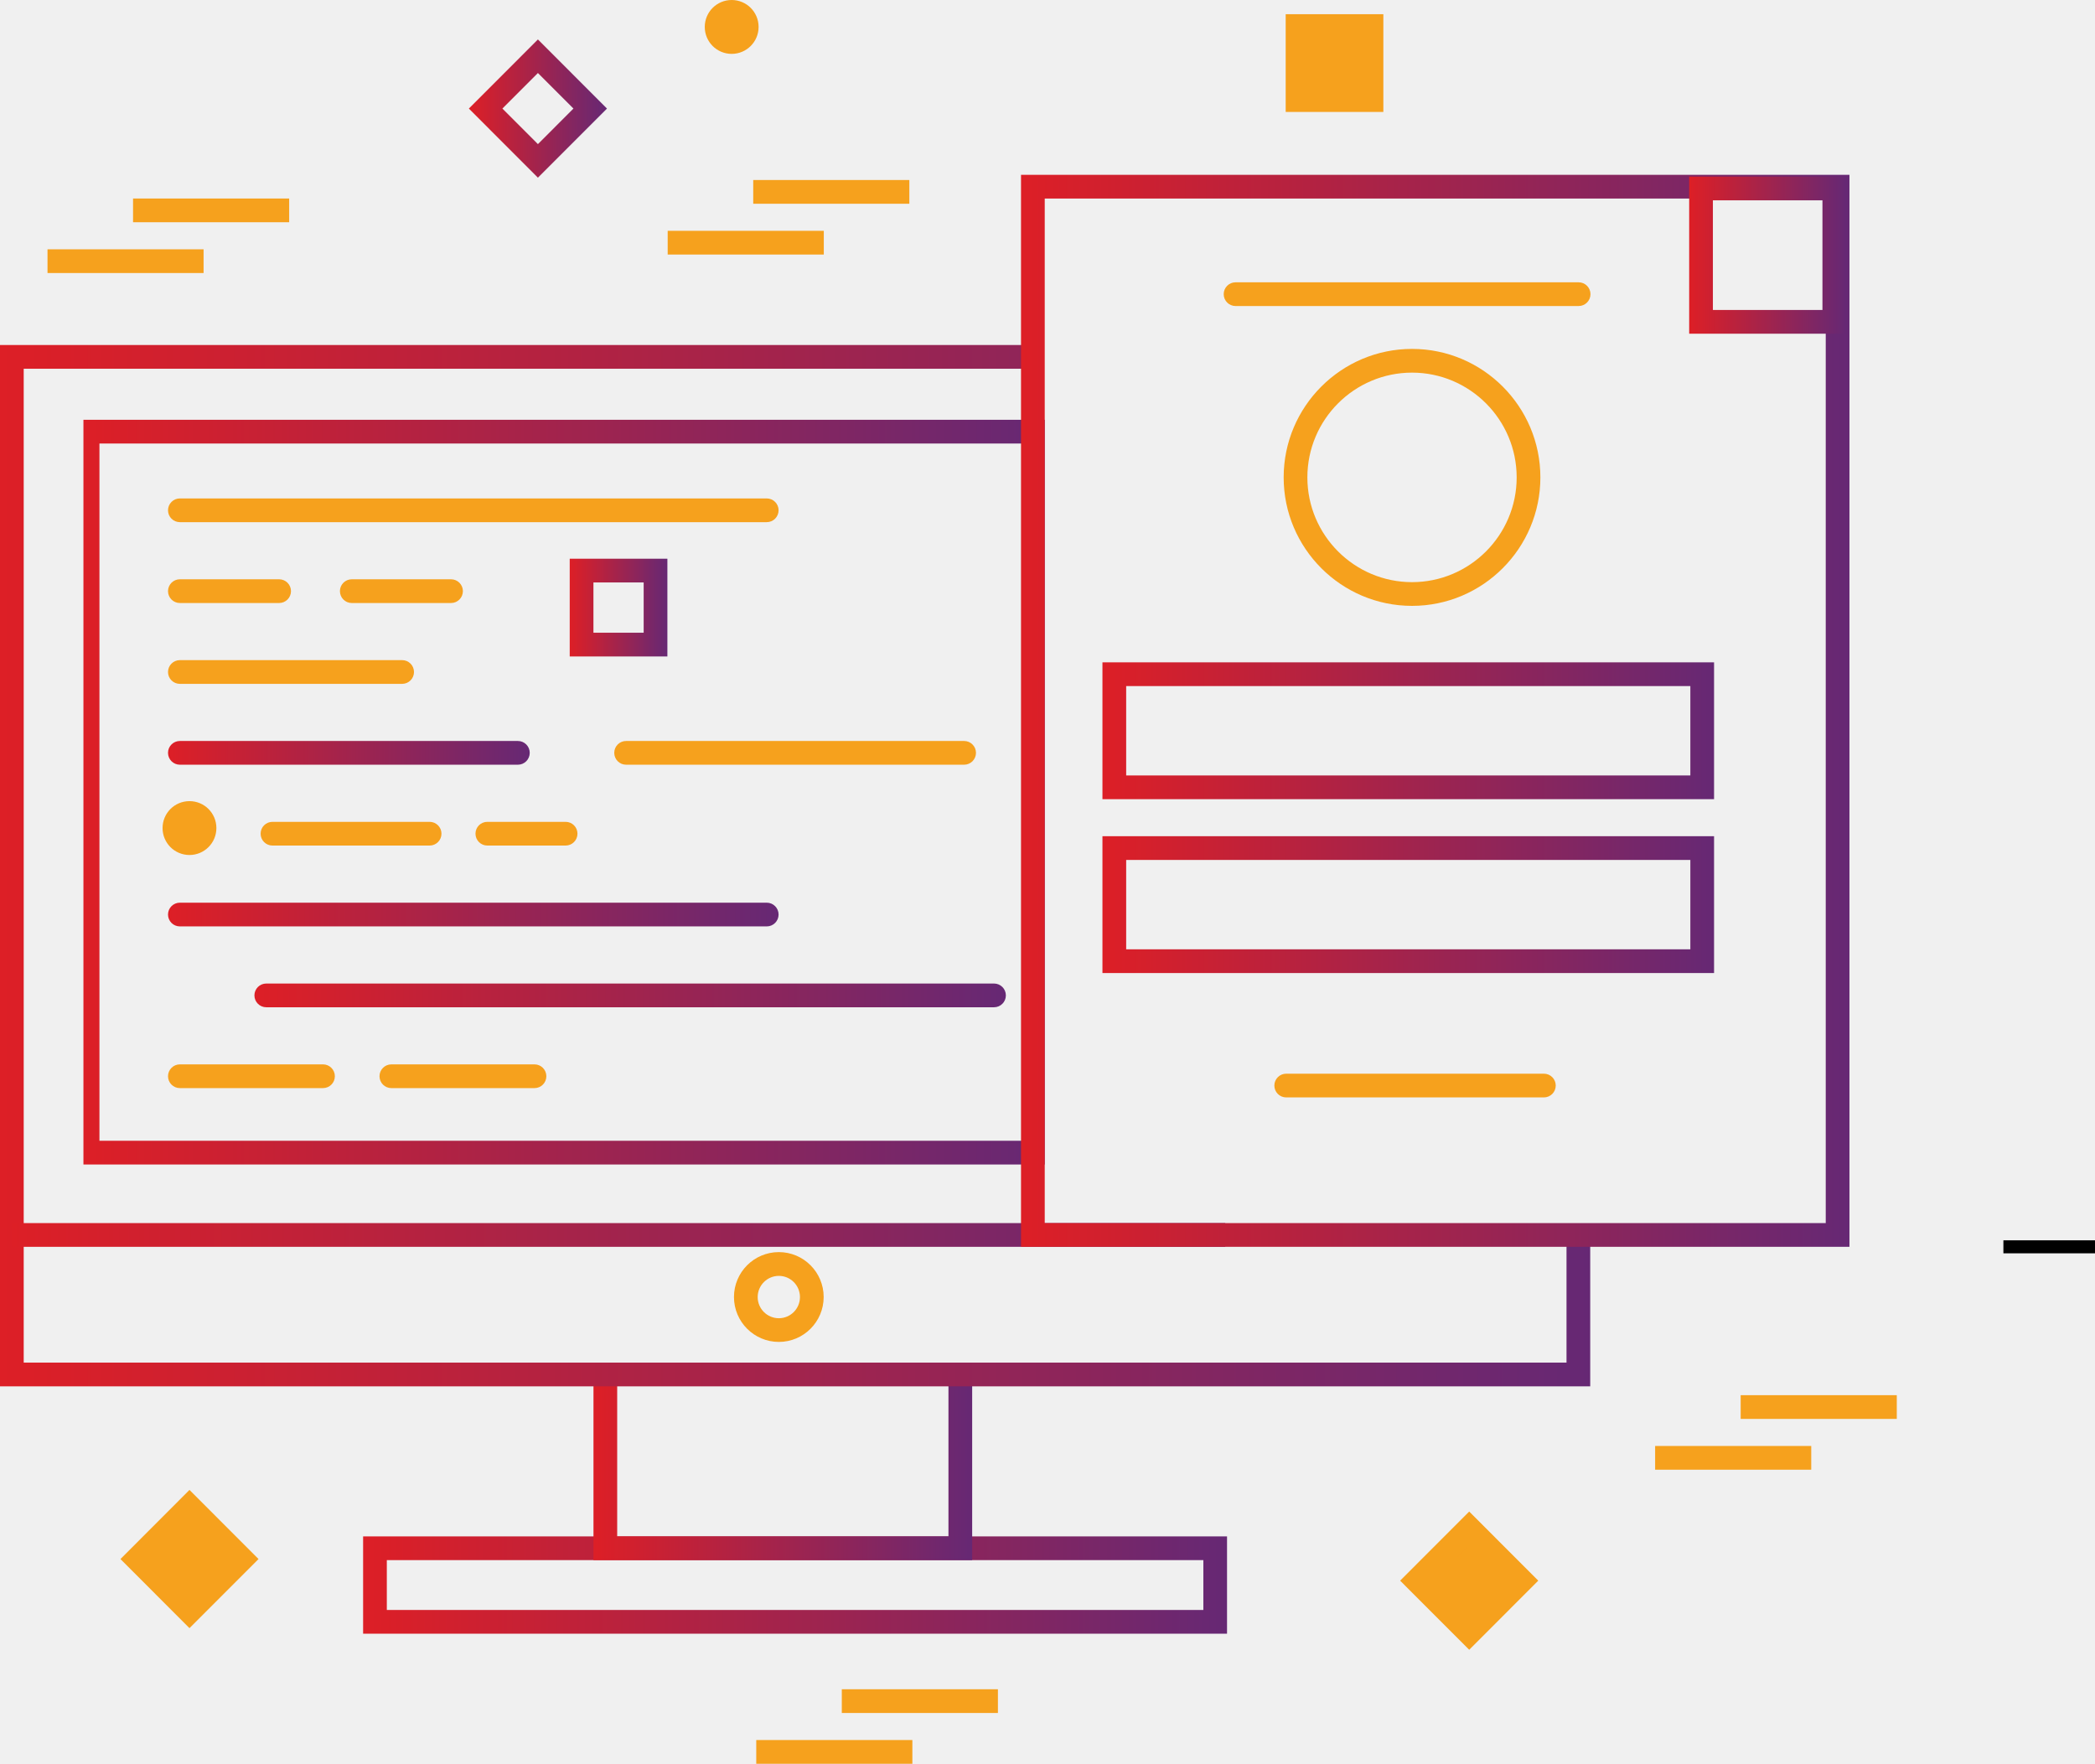
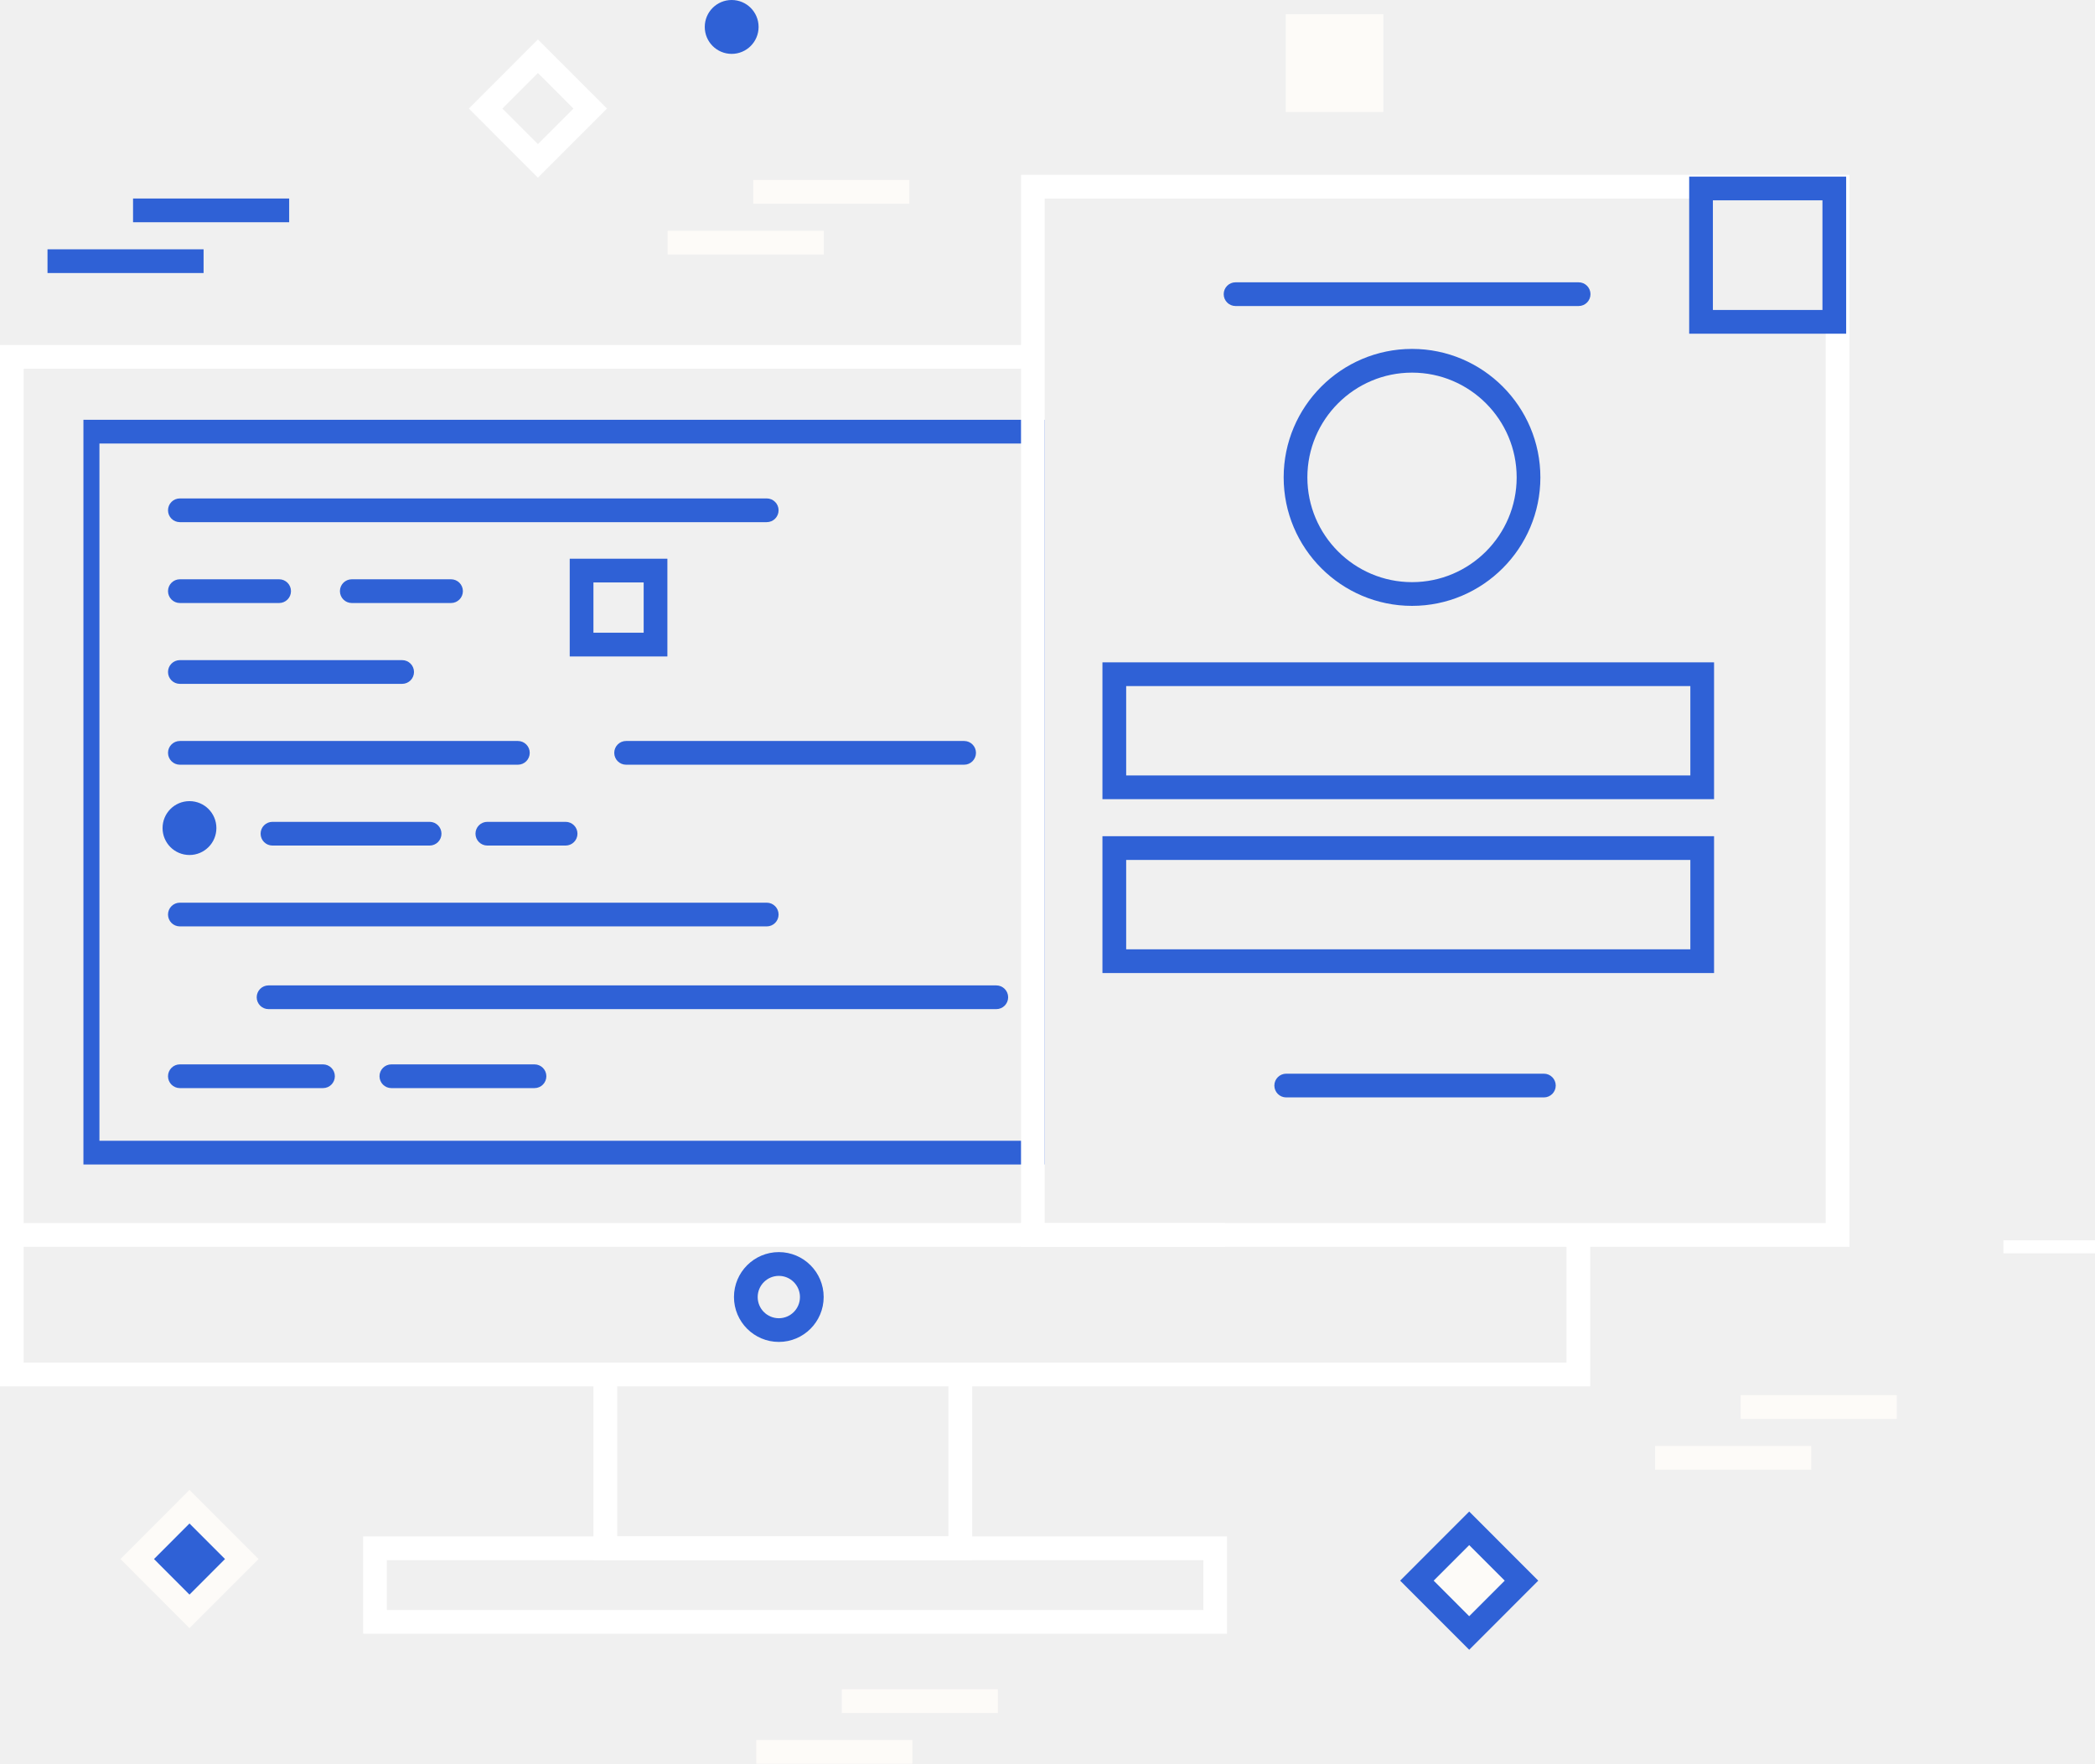
<svg xmlns="http://www.w3.org/2000/svg" width="253" height="213" viewBox="0 0 253 213" fill="none">
-   <g clip-path="url(#clip0_201_35)">
-     <path d="M148.185 197.29H43.851V185.54H148.18V197.29H148.185ZM46.72 194.425H145.322V188.405H46.714V194.425H46.72Z" fill="url(#paint0_linear_201_35)" />
-     <path d="M117.403 188.405H71.671V165.986H74.534V185.54H114.539V165.986H117.403V188.405Z" fill="url(#paint1_linear_201_35)" />
-     <path d="M189.178 164.553H2.863V44.53H124.232V41.664H0V167.419H192.041V150.062H189.178V164.553Z" fill="url(#paint2_linear_201_35)" />
-     <path d="M147.966 147.704H1.432V150.57H147.966V147.704Z" fill="url(#paint3_linear_201_35)" />
-     <path d="M126.166 140.628H10.075V50.695H126.166V140.628ZM12.008 137.762H124.232V53.561H12.008V137.762Z" fill="url(#paint4_linear_201_35)" />
-     <path d="M223.346 150.569H123.302V21.112H223.346V150.569ZM126.166 147.704H220.483V23.977H126.166V147.704Z" fill="url(#paint5_linear_201_35)" />
-     <path d="M206.996 96.511H133.136V79.986H206.996V96.511ZM136 93.646H204.133V82.852H136V93.646Z" fill="url(#paint6_linear_201_35)" />
-     <path d="M206.996 117.508H133.136V100.983H206.996V117.508ZM136 114.642H204.133V103.849H136V114.642Z" fill="url(#paint7_linear_201_35)" />
-     <path d="M190.641 34.092H149.209C148.419 34.092 147.778 34.733 147.778 35.525C147.778 36.316 148.419 36.957 149.209 36.957H190.641C191.432 36.957 192.073 36.316 192.073 35.525C192.073 34.733 191.432 34.092 190.641 34.092Z" fill="#F6A11D" />
-     <path d="M222.949 40.299H203.992V21.326H222.949V40.299ZM206.855 37.433H220.086V24.192H206.855V37.433Z" fill="url(#paint8_linear_201_35)" />
-     <path d="M170.523 73.167C161.975 73.167 155.02 66.206 155.02 57.651C155.02 49.095 161.975 42.135 170.523 42.135C179.072 42.135 186.022 49.095 186.022 57.651C186.022 66.206 179.067 73.167 170.523 73.167ZM170.523 45C163.553 45 157.883 50.674 157.883 57.651C157.883 64.627 163.553 70.301 170.523 70.301C177.494 70.301 183.158 64.627 183.158 57.651C183.158 50.674 177.489 45 170.523 45Z" fill="#F6A11D" />
-     <path d="M92.593 60.192H21.722C20.931 60.192 20.29 60.834 20.29 61.625C20.29 62.416 20.931 63.058 21.722 63.058H92.593C93.383 63.058 94.025 62.416 94.025 61.625C94.025 60.834 93.383 60.192 92.593 60.192Z" fill="#F6A11D" />
-     <path d="M48.564 79.719H21.722C20.931 79.719 20.29 80.361 20.29 81.152C20.29 81.944 20.931 82.585 21.722 82.585H48.564C49.355 82.585 49.996 81.944 49.996 81.152C49.996 80.361 49.355 79.719 48.564 79.719Z" fill="#F6A11D" />
-     <path d="M33.709 69.956H21.722C20.931 69.956 20.29 70.597 20.29 71.389C20.29 72.18 20.931 72.822 21.722 72.822H33.709C34.499 72.822 35.14 72.18 35.14 71.389C35.14 70.597 34.499 69.956 33.709 69.956Z" fill="#F6A11D" />
-     <path d="M62.542 89.483H21.722C20.931 89.483 20.29 90.125 20.29 90.916C20.29 91.707 20.931 92.349 21.722 92.349H62.542C63.333 92.349 63.974 91.707 63.974 90.916C63.974 90.125 63.333 89.483 62.542 89.483Z" fill="url(#paint9_linear_201_35)" />
-     <path d="M92.593 109.01H21.722C20.931 109.01 20.29 109.652 20.29 110.443C20.29 111.234 20.931 111.876 21.722 111.876H92.593C93.383 111.876 94.025 111.234 94.025 110.443C94.025 109.652 93.383 109.01 92.593 109.01Z" fill="url(#paint10_linear_201_35)" />
-     <path d="M51.882 99.247H32.904C32.113 99.247 31.472 99.888 31.472 100.679C31.472 101.471 32.113 102.112 32.904 102.112H51.882C52.673 102.112 53.314 101.471 53.314 100.679C53.314 99.888 52.673 99.247 51.882 99.247Z" fill="#F6A11D" />
-     <path d="M120.042 118.774H32.157C31.366 118.774 30.725 119.415 30.725 120.207C30.725 120.998 31.366 121.64 32.157 121.64H120.042C120.832 121.64 121.473 120.998 121.473 120.207C121.473 119.415 120.832 118.774 120.042 118.774Z" fill="url(#paint11_linear_201_35)" />
-     <path d="M39.007 128.537H21.722C20.931 128.537 20.29 129.179 20.29 129.97C20.29 130.762 20.931 131.403 21.722 131.403H39.007C39.798 131.403 40.439 130.762 40.439 129.97C40.439 129.179 39.798 128.537 39.007 128.537Z" fill="#F6A11D" />
-     <path d="M116.431 89.483H75.611C74.82 89.483 74.179 90.125 74.179 90.916C74.179 91.707 74.82 92.349 75.611 92.349H116.431C117.222 92.349 117.863 91.707 117.863 90.916C117.863 90.125 117.222 89.483 116.431 89.483Z" fill="#F6A11D" />
-     <path d="M64.549 128.537H47.263C46.472 128.537 45.831 129.179 45.831 129.97C45.831 130.762 46.472 131.403 47.263 131.403H64.549C65.339 131.403 65.98 130.762 65.98 129.97C65.98 129.179 65.339 128.537 64.549 128.537Z" fill="#F6A11D" />
-     <path d="M68.305 99.247H58.853C58.062 99.247 57.421 99.888 57.421 100.679C57.421 101.471 58.062 102.112 58.853 102.112H68.305C69.096 102.112 69.737 101.471 69.737 100.679C69.737 99.888 69.096 99.247 68.305 99.247Z" fill="#F6A11D" />
-     <path d="M94.056 162.054C91.067 162.054 88.637 159.622 88.637 156.631C88.637 153.639 91.067 151.208 94.056 151.208C97.045 151.208 99.469 153.639 99.469 156.631C99.469 159.622 97.045 162.054 94.056 162.054ZM94.056 154.079C92.65 154.079 91.501 155.224 91.501 156.636C91.501 158.048 92.645 159.193 94.056 159.193C95.467 159.193 96.606 158.048 96.606 156.636C96.606 155.224 95.462 154.079 94.056 154.079Z" fill="#F6A11D" />
-     <path d="M54.469 69.956H42.482C41.691 69.956 41.05 70.597 41.05 71.389C41.05 72.18 41.691 72.822 42.482 72.822H54.469C55.26 72.822 55.901 72.18 55.901 71.389C55.901 70.597 55.26 69.956 54.469 69.956Z" fill="#F6A11D" />
-     <path d="M186.445 129.662H155.328C154.537 129.662 153.896 130.303 153.896 131.095C153.896 131.886 154.537 132.528 155.328 132.528H186.445C187.236 132.528 187.877 131.886 187.877 131.095C187.877 130.303 187.236 129.662 186.445 129.662Z" fill="#F6A11D" />
-     <path d="M64.961 21.457L56.622 13.111L64.961 4.764L73.301 13.111L64.961 21.457ZM60.671 13.111L64.961 17.404L69.251 13.111L64.961 8.817L60.671 13.111Z" fill="url(#paint12_linear_201_35)" />
-     <path d="M177.429 184.566L171.115 190.886L177.429 197.205L183.744 190.886L177.429 184.566Z" fill="#F6A11D" />
-     <path d="M177.426 199.231L169.086 190.884L177.426 182.538L185.766 190.884L177.426 199.231ZM173.136 190.884L177.426 195.178L181.716 190.884L177.426 186.591L173.136 190.884Z" fill="#F6A11D" />
-     <path d="M22.889 181.954L16.575 188.274L22.889 194.593L29.203 188.274L22.889 181.954Z" fill="#F6A11D" />
-     <path d="M22.882 196.621L14.547 188.275L22.882 179.928L31.221 188.275L22.882 196.621ZM18.597 188.275L22.882 192.568L27.172 188.275L22.882 183.981L18.597 188.275Z" fill="#F6A11D" />
-     <path d="M80.596 79.275H68.802V67.472H80.596V79.275ZM71.665 76.409H77.732V70.338H71.665V76.409Z" fill="url(#paint13_linear_201_35)" />
-     <path d="M165.622 3.148H156.692V12.085H165.622V3.148Z" fill="#F6A11D" />
-     <path d="M167.059 13.518H155.265V1.715H167.059V13.518ZM158.129 10.653H164.196V4.581H158.129V10.653Z" fill="#F6A11D" />
-     <path d="M24.585 30.107H5.737V32.972H24.585V30.107Z" fill="#F6A11D" />
-     <path d="M34.921 23.972H16.068V26.838H34.921V23.972Z" fill="#F6A11D" />
-     <path d="M110.181 210.134H91.328V213H110.181V210.134Z" fill="#F6A11D" />
-     <path d="M120.512 204H101.659V206.866H120.512V204Z" fill="#F6A11D" />
-     <path d="M218.732 174.62H199.879V177.486H218.732V174.62Z" fill="#F6A11D" />
-     <path d="M229.063 168.486H210.21V171.352H229.063V168.486Z" fill="#F6A11D" />
-     <path d="M99.485 27.873H80.632V30.739H99.485V27.873Z" fill="#F6A11D" />
-     <path d="M109.816 21.739H90.963V24.605H109.816V21.739Z" fill="#F6A11D" />
-     <path d="M91.611 3.253C91.611 5.047 90.158 6.506 88.36 6.506C86.563 6.506 85.11 5.052 85.11 3.253C85.11 1.454 86.563 0 88.36 0C90.158 0 91.611 1.454 91.611 3.253Z" fill="#F6A11D" />
-     <path d="M26.132 100C26.132 101.793 24.679 103.252 22.882 103.252C21.084 103.252 19.632 101.799 19.632 100C19.632 98.201 21.084 96.747 22.882 96.747C24.679 96.747 26.132 98.201 26.132 100Z" fill="#F6A11D" />
-     <path d="M253 149.785H241.938V151.354H253V149.785Z" fill="#010101" />
+   <g clip-path="url(#clip0_285_236)">
+     <path d="M148.185 197.29H43.851V185.54H148.18V197.29H148.185ZM46.72 194.425H145.322V188.405H46.715V194.425H46.72Z" fill="white" />
+     <path d="M117.403 188.405H71.671V165.986H74.534V185.54H114.539V165.986H117.403V188.405Z" fill="white" />
+     <path d="M189.178 164.553H2.863V44.53H124.232V41.664H0V167.419H192.041V150.062H189.178V164.553Z" fill="white" />
+     <path d="M147.966 147.704H1.432V150.57H147.966V147.704Z" fill="white" />
+     <path d="M126.166 140.628H10.075V50.695H126.166V140.628ZM12.008 137.762H124.232V53.561H12.008V137.762Z" fill="#2F61D6" />
+     <path d="M223.346 150.569H123.302V21.112H223.346V150.569ZM126.165 147.704H220.483V23.977H126.165V147.704Z" fill="white" />
+     <path d="M206.996 96.511H133.136V79.986H206.996V96.511ZM136 93.646H204.133V82.852H136V93.646Z" fill="#2F61D6" />
+     <path d="M206.996 117.508H133.136V100.983H206.996V117.508ZM136 114.642H204.133V103.849H136V114.642Z" fill="#2F61D6" />
+     <path d="M190.641 34.092H149.209C148.419 34.092 147.778 34.733 147.778 35.525C147.778 36.316 148.419 36.957 149.209 36.957H190.641C191.432 36.957 192.073 36.316 192.073 35.525C192.073 34.733 191.432 34.092 190.641 34.092Z" fill="#2F61D6" />
+     <path d="M222.949 40.299H203.992V21.326H222.949V40.299ZM206.855 37.433H220.086V24.192H206.855V37.433Z" fill="#2F61D6" />
+     <path d="M170.523 73.167C161.975 73.167 155.02 66.206 155.02 57.651C155.02 49.095 161.975 42.135 170.523 42.135C179.072 42.135 186.022 49.095 186.022 57.651C186.022 66.206 179.067 73.167 170.523 73.167ZM170.523 45C163.553 45 157.883 50.674 157.883 57.651C157.883 64.627 163.553 70.301 170.523 70.301C177.494 70.301 183.158 64.627 183.158 57.651C183.158 50.674 177.489 45 170.523 45Z" fill="#2F61D6" />
+     <path d="M92.593 60.192H21.722C20.931 60.192 20.29 60.834 20.29 61.625C20.29 62.416 20.931 63.058 21.722 63.058H92.593C93.384 63.058 94.025 62.416 94.025 61.625C94.025 60.834 93.384 60.192 92.593 60.192Z" fill="#2F61D6" />
+     <path d="M48.564 79.719H21.722C20.931 79.719 20.29 80.361 20.29 81.152C20.29 81.944 20.931 82.585 21.722 82.585H48.564C49.355 82.585 49.996 81.944 49.996 81.152C49.996 80.361 49.355 79.719 48.564 79.719Z" fill="#2F61D6" />
+     <path d="M33.709 69.956H21.722C20.931 69.956 20.29 70.597 20.29 71.389C20.29 72.18 20.931 72.822 21.722 72.822H33.709C34.499 72.822 35.14 72.18 35.14 71.389C35.14 70.597 34.499 69.956 33.709 69.956Z" fill="#2F61D6" />
+     <path d="M62.542 89.483H21.722C20.931 89.483 20.29 90.125 20.29 90.916C20.29 91.707 20.931 92.349 21.722 92.349H62.542C63.333 92.349 63.974 91.707 63.974 90.916C63.974 90.125 63.333 89.483 62.542 89.483Z" fill="#2F61D6" />
+     <path d="M92.593 109.01H21.722C20.931 109.01 20.29 109.652 20.29 110.443C20.29 111.234 20.931 111.876 21.722 111.876H92.593C93.384 111.876 94.025 111.234 94.025 110.443C94.025 109.652 93.384 109.01 92.593 109.01Z" fill="#2F61D6" />
+     <path d="M51.882 99.247H32.904C32.113 99.247 31.472 99.888 31.472 100.679C31.472 101.471 32.113 102.112 32.904 102.112H51.882C52.673 102.112 53.314 101.471 53.314 100.679C53.314 99.888 52.673 99.247 51.882 99.247Z" fill="#2F61D6" />
+     <path d="M120.317 119H32.432C31.641 119 31 119.642 31 120.433C31 121.224 31.641 121.866 32.432 121.866H120.317C121.107 121.866 121.748 121.224 121.748 120.433C121.748 119.642 121.107 119 120.317 119Z" fill="#2F61D6" />
+     <path d="M39.007 128.537H21.722C20.931 128.537 20.29 129.179 20.29 129.97C20.29 130.762 20.931 131.403 21.722 131.403H39.007C39.798 131.403 40.439 130.762 40.439 129.97C40.439 129.179 39.798 128.537 39.007 128.537Z" fill="#2F61D6" />
+     <path d="M116.431 89.483H75.61C74.82 89.483 74.179 90.125 74.179 90.916C74.179 91.707 74.82 92.349 75.61 92.349H116.431C117.221 92.349 117.862 91.707 117.862 90.916C117.862 90.125 117.221 89.483 116.431 89.483Z" fill="#2F61D6" />
+     <path d="M64.548 128.537H47.263C46.472 128.537 45.831 129.179 45.831 129.97C45.831 130.762 46.472 131.403 47.263 131.403H64.548C65.339 131.403 65.98 130.762 65.98 129.97C65.98 129.179 65.339 128.537 64.548 128.537Z" fill="#2F61D6" />
+     <path d="M68.305 99.247H58.853C58.062 99.247 57.421 99.888 57.421 100.679C57.421 101.471 58.062 102.112 58.853 102.112H68.305C69.096 102.112 69.737 101.471 69.737 100.679C69.737 99.888 69.096 99.247 68.305 99.247Z" fill="#2F61D6" />
+     <path d="M94.056 162.054C91.067 162.054 88.637 159.622 88.637 156.631C88.637 153.639 91.067 151.208 94.056 151.208C97.045 151.208 99.469 153.639 99.469 156.631C99.469 159.622 97.045 162.054 94.056 162.054ZM94.056 154.079C92.65 154.079 91.501 155.224 91.501 156.636C91.501 158.048 92.645 159.193 94.056 159.193C95.467 159.193 96.606 158.048 96.606 156.636C96.606 155.224 95.462 154.079 94.056 154.079Z" fill="#2F61D6" />
+     <path d="M54.469 69.956H42.482C41.691 69.956 41.05 70.597 41.05 71.389C41.05 72.18 41.691 72.822 42.482 72.822H54.469C55.26 72.822 55.901 72.18 55.901 71.389C55.901 70.597 55.26 69.956 54.469 69.956Z" fill="#2F61D6" />
+     <path d="M186.445 129.662H155.328C154.538 129.662 153.896 130.303 153.896 131.095C153.896 131.886 154.538 132.528 155.328 132.528H186.445C187.236 132.528 187.877 131.886 187.877 131.095C187.877 130.303 187.236 129.662 186.445 129.662Z" fill="#2F61D6" />
+     <path d="M64.961 21.457L56.622 13.111L64.961 4.764L73.301 13.111L64.961 21.457ZM60.671 13.111L64.961 17.404L69.251 13.111L64.961 8.817L60.671 13.111Z" fill="url(#paint0_linear_285_236)" />
+     <path d="M177.429 184.566L171.115 190.886L177.429 197.205L183.744 190.886L177.429 184.566Z" fill="#FDFBF8" />
+     <path d="M177.426 199.231L169.086 190.884L177.426 182.538L185.766 190.884L177.426 199.231ZM173.136 190.884L177.426 195.178L181.716 190.884L177.426 186.591L173.136 190.884Z" fill="#2F61D6" />
+     <path d="M22.889 181.954L16.575 188.274L22.889 194.593L29.203 188.274L22.889 181.954Z" fill="#2F61D6" />
+     <path d="M22.882 196.621L14.547 188.275L22.882 179.928L31.221 188.275L22.882 196.621ZM18.597 188.275L22.882 192.568L27.172 188.275L22.882 183.981L18.597 188.275Z" fill="#FDFBF8" />
+     <path d="M80.596 79.275H68.802V67.472H80.596V79.275ZM71.665 76.409H77.732V70.338H71.665V76.409Z" fill="#2F61D6" />
+     <path d="M165.622 3.148H156.692V12.085H165.622V3.148Z" fill="#FDFBF8" />
+     <path d="M167.059 13.518H155.265V1.715H167.059V13.518ZM158.129 10.653H164.195V4.581H158.129V10.653Z" fill="#FDFBF8" />
+     <path d="M24.585 30.107H5.737V32.972H24.585V30.107Z" fill="#2F61D6" />
+     <path d="M34.921 23.972H16.068V26.838H34.921V23.972Z" fill="#2F61D6" />
+     <path d="M110.181 210.134H91.328V213H110.181V210.134Z" fill="#FDFBF8" />
+     <path d="M120.512 204H101.659V206.866H120.512V204Z" fill="#FDFBF8" />
+     <path d="M218.732 174.62H199.879V177.486H218.732V174.62Z" fill="#FDFBF8" />
+     <path d="M229.063 168.486H210.21V171.352H229.063V168.486Z" fill="#FDFBF8" />
+     <path d="M99.485 27.873H80.632V30.739H99.485V27.873Z" fill="#FDFBF8" />
+     <path d="M109.816 21.739H90.963V24.605H109.816V21.739Z" fill="#FDFBF8" />
+     <path d="M91.61 3.253C91.61 5.047 90.158 6.506 88.36 6.506C86.563 6.506 85.11 5.052 85.11 3.253C85.11 1.454 86.563 0 88.36 0C90.158 0 91.61 1.454 91.61 3.253Z" fill="#2F61D6" />
+     <path d="M26.132 100C26.132 101.793 24.679 103.252 22.882 103.252C21.084 103.252 19.632 101.799 19.632 100C19.632 98.201 21.084 96.747 22.882 96.747C24.679 96.747 26.132 98.201 26.132 100Z" fill="#2F61D6" />
+     <path d="M253 149.785H241.938V151.354H253V149.785Z" fill="white" />
  </g>
  <defs>
-     <linearGradient id="paint0_linear_201_35" x1="43.851" y1="191.418" x2="148.185" y2="191.418" gradientUnits="userSpaceOnUse">
-       <stop stop-color="#DD1F26" />
-       <stop offset="1" stop-color="#662874" />
+     <linearGradient id="paint0_linear_285_236" x1="56.622" y1="13.111" x2="73.301" y2="13.111" gradientUnits="userSpaceOnUse">
+       <stop stop-color="white" />
+       <stop offset="1" stop-color="white" />
    </linearGradient>
-     <linearGradient id="paint1_linear_201_35" x1="71.671" y1="177.198" x2="117.403" y2="177.198" gradientUnits="userSpaceOnUse">
-       <stop stop-color="#DD1F26" />
-       <stop offset="1" stop-color="#662874" />
-     </linearGradient>
-     <linearGradient id="paint2_linear_201_35" x1="0" y1="104.539" x2="192.041" y2="104.539" gradientUnits="userSpaceOnUse">
-       <stop stop-color="#DD1F26" />
-       <stop offset="1" stop-color="#662874" />
-     </linearGradient>
-     <linearGradient id="paint3_linear_201_35" x1="1.432" y1="149.137" x2="147.966" y2="149.137" gradientUnits="userSpaceOnUse">
-       <stop stop-color="#DD1F26" />
-       <stop offset="1" stop-color="#662874" />
-     </linearGradient>
-     <linearGradient id="paint4_linear_201_35" x1="10.075" y1="95.664" x2="126.166" y2="95.664" gradientUnits="userSpaceOnUse">
-       <stop stop-color="#DD1F26" />
-       <stop offset="1" stop-color="#662874" />
-     </linearGradient>
-     <linearGradient id="paint5_linear_201_35" x1="123.302" y1="85.843" x2="223.346" y2="85.843" gradientUnits="userSpaceOnUse">
-       <stop stop-color="#DD1F26" />
-       <stop offset="1" stop-color="#662874" />
-     </linearGradient>
-     <linearGradient id="paint6_linear_201_35" x1="133.131" y1="88.249" x2="206.996" y2="88.249" gradientUnits="userSpaceOnUse">
-       <stop stop-color="#DD1F26" />
-       <stop offset="1" stop-color="#662874" />
-     </linearGradient>
-     <linearGradient id="paint7_linear_201_35" x1="133.131" y1="109.245" x2="206.996" y2="109.245" gradientUnits="userSpaceOnUse">
-       <stop stop-color="#DD1F26" />
-       <stop offset="1" stop-color="#662874" />
-     </linearGradient>
-     <linearGradient id="paint8_linear_201_35" x1="203.986" y1="30.813" x2="222.949" y2="30.813" gradientUnits="userSpaceOnUse">
-       <stop stop-color="#DD1F26" />
-       <stop offset="1" stop-color="#662874" />
-     </linearGradient>
-     <linearGradient id="paint9_linear_201_35" x1="20.29" y1="90.916" x2="63.974" y2="90.916" gradientUnits="userSpaceOnUse">
-       <stop stop-color="#DD1F26" />
-       <stop offset="1" stop-color="#662874" />
-     </linearGradient>
-     <linearGradient id="paint10_linear_201_35" x1="20.29" y1="110.443" x2="94.025" y2="110.443" gradientUnits="userSpaceOnUse">
-       <stop stop-color="#DD1F26" />
-       <stop offset="1" stop-color="#662874" />
-     </linearGradient>
-     <linearGradient id="paint11_linear_201_35" x1="30.725" y1="120.207" x2="121.473" y2="120.207" gradientUnits="userSpaceOnUse">
-       <stop stop-color="#DD1F26" />
-       <stop offset="1" stop-color="#662874" />
-     </linearGradient>
-     <linearGradient id="paint12_linear_201_35" x1="56.622" y1="13.111" x2="73.301" y2="13.111" gradientUnits="userSpaceOnUse">
-       <stop stop-color="#DD1F26" />
-       <stop offset="1" stop-color="#662874" />
-     </linearGradient>
-     <linearGradient id="paint13_linear_201_35" x1="68.802" y1="73.376" x2="80.596" y2="73.376" gradientUnits="userSpaceOnUse">
-       <stop stop-color="#DD1F26" />
-       <stop offset="1" stop-color="#662874" />
-     </linearGradient>
-     <clipPath id="clip0_201_35">
+     <clipPath id="clip0_285_236">
      <rect width="253" height="213" fill="white" />
    </clipPath>
  </defs>
</svg>
